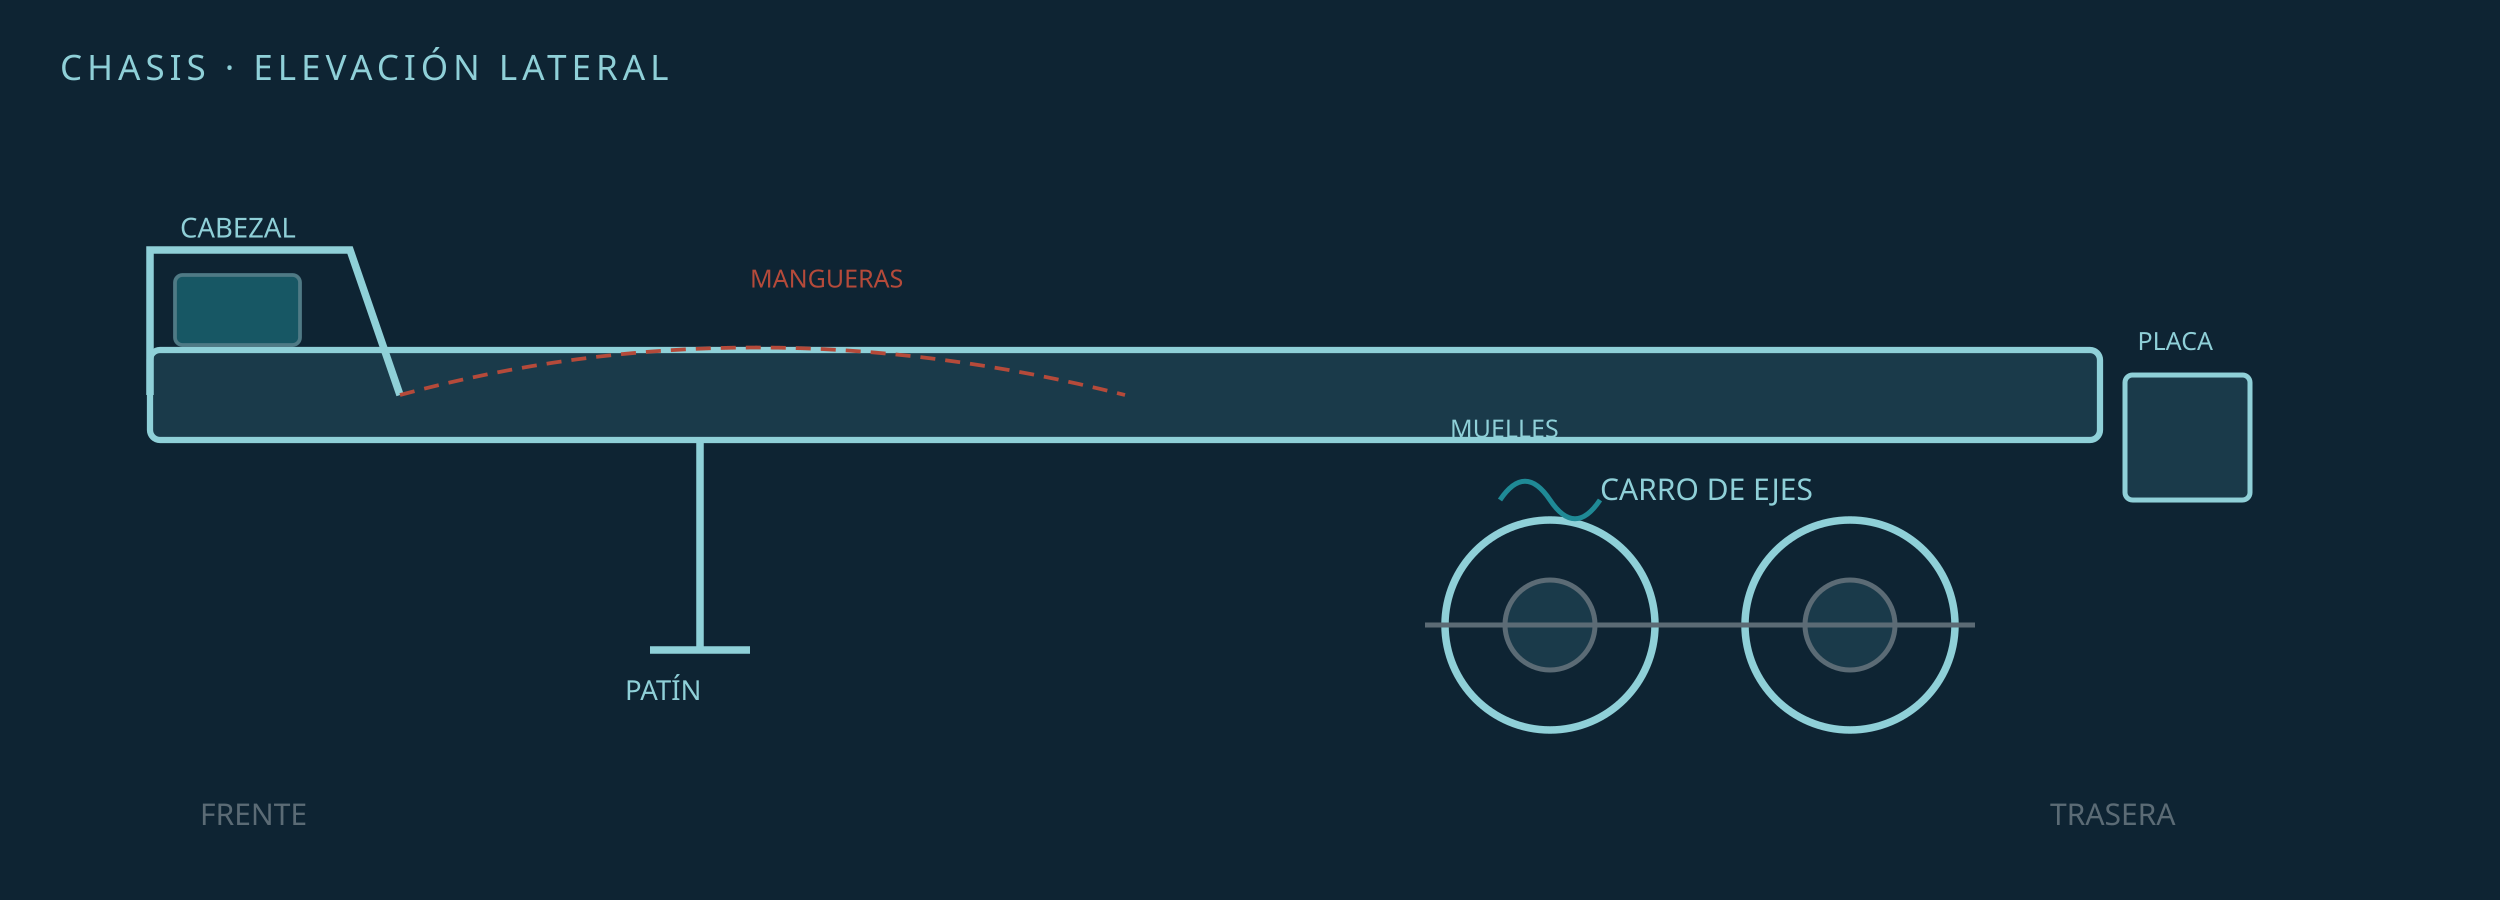
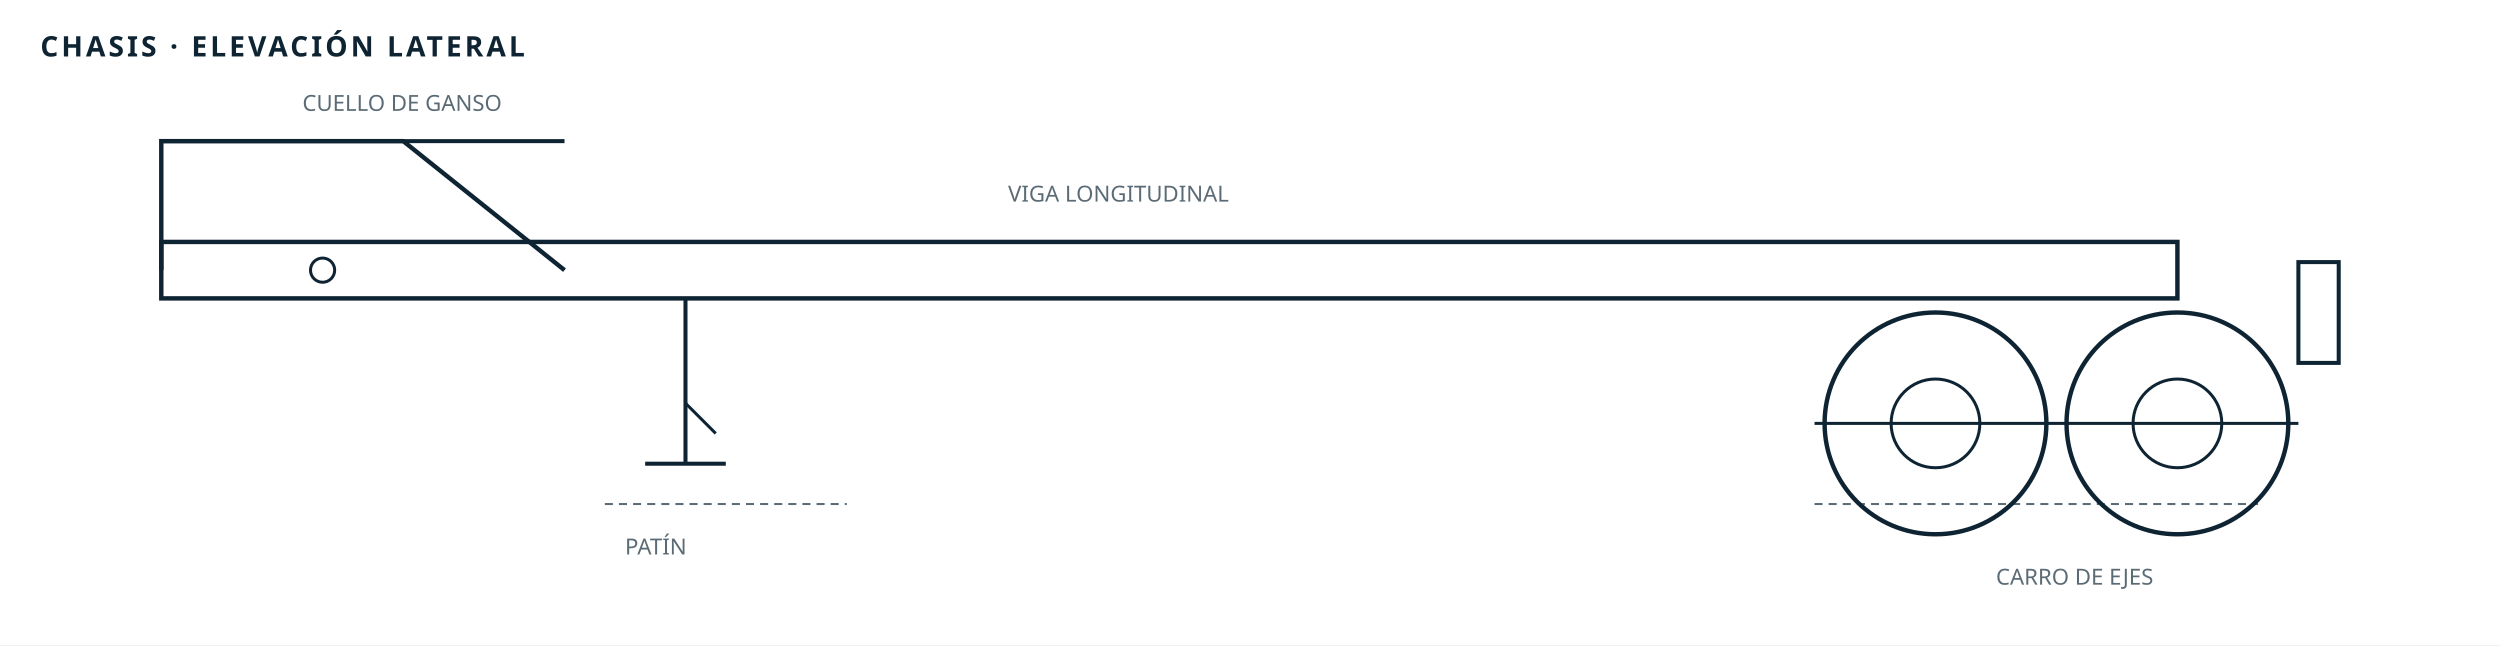
- <svg xmlns="http://www.w3.org/2000/svg" viewBox="0 0 1000 360" width="1000" height="360">
-   <rect width="1000" height="360" fill="#0e2433" />
-   <text x="24" y="32" fill="#8fd0d8" font-family="system-ui,sans-serif" font-size="14" letter-spacing="2">CHASIS · ELEVACIÓN LATERAL</text>
-   <rect x="60" y="140" width="780" height="36" rx="4" fill="#1a3a4a" stroke="#8fd0d8" stroke-width="2.5" />
-   <path d="M60 158 L60 100 L140 100 L160 158" fill="none" stroke="#8fd0d8" stroke-width="3" />
-   <rect x="70" y="110" width="50" height="28" rx="3" fill="#1f8a96" opacity="0.5" stroke="#8fd0d8" stroke-width="1.5" />
-   <text x="72" y="95" fill="#8fd0d8" font-size="11" font-family="system-ui">CABEZAL</text>
-   <line x1="280" y1="176" x2="280" y2="260" stroke="#8fd0d8" stroke-width="3" />
-   <line x1="260" y1="260" x2="300" y2="260" stroke="#8fd0d8" stroke-width="3" />
-   <text x="250" y="280" fill="#8fd0d8" font-size="11" font-family="system-ui">PATÍN</text>
-   <circle cx="620" cy="250" r="42" fill="#0e2433" stroke="#8fd0d8" stroke-width="3" />
-   <circle cx="620" cy="250" r="18" fill="#1a3a4a" stroke="#5b6b75" stroke-width="2" />
-   <circle cx="740" cy="250" r="42" fill="#0e2433" stroke="#8fd0d8" stroke-width="3" />
-   <circle cx="740" cy="250" r="18" fill="#1a3a4a" stroke="#5b6b75" stroke-width="2" />
-   <line x1="570" y1="250" x2="790" y2="250" stroke="#5b6b75" stroke-width="2" />
-   <text x="640" y="200" fill="#8fd0d8" font-size="12" font-family="system-ui">CARRO DE EJES</text>
-   <path d="M600 200 Q610 185 620 200 Q630 215 640 200" fill="none" stroke="#1f8a96" stroke-width="2" />
-   <text x="580" y="175" fill="#8fd0d8" font-size="10" font-family="system-ui">MUELLES</text>
-   <rect x="850" y="150" width="50" height="50" rx="3" fill="#1a3a4a" stroke="#8fd0d8" stroke-width="2" />
-   <text x="855" y="140" fill="#8fd0d8" font-size="10" font-family="system-ui">PLACA</text>
-   <path d="M160 158 Q300 120 450 158" fill="none" stroke="#b54a3a" stroke-width="1.5" stroke-dasharray="6 4" />
-   <text x="300" y="115" fill="#b54a3a" font-size="10" font-family="system-ui">MANGUERAS</text>
-   <text x="80" y="330" fill="#5b6b75" font-size="12" font-family="system-ui">FRENTE</text>
-   <text x="820" y="330" fill="#5b6b75" font-size="12" font-family="system-ui">TRASERA</text>
+ <svg xmlns="http://www.w3.org/2000/svg" viewBox="0 0 1240 320" width="1240" height="320">
+   <rect width="1240" height="320" fill="#ffffff" />
+   <text x="20" y="28" fill="#0e2433" font-family="system-ui,sans-serif" font-size="14" font-weight="600" letter-spacing="1.5">CHASIS · ELEVACIÓN LATERAL</text>
+   <rect x="80" y="120" width="1000" height="28" fill="none" stroke="#0e2433" stroke-width="2.2" />
+   <path d="M80 134 L80 70 L200 70 L280 134" fill="none" stroke="#0e2433" stroke-width="2.2" />
+   <line x1="80" y1="70" x2="280" y2="70" stroke="#0e2433" stroke-width="2" />
+   <line x1="340" y1="148" x2="340" y2="230" stroke="#0e2433" stroke-width="2" />
+   <line x1="320" y1="230" x2="360" y2="230" stroke="#0e2433" stroke-width="2" />
+   <path d="M340 200 L355 215" stroke="#0e2433" stroke-width="1.5" />
+   <line x1="300" y1="250" x2="420" y2="250" stroke="#5b6b75" stroke-width="1" stroke-dasharray="4 3" />
+   <line x1="900" y1="250" x2="1120" y2="250" stroke="#5b6b75" stroke-width="1" stroke-dasharray="4 3" />
+   <circle cx="960" cy="210" r="55" fill="none" stroke="#0e2433" stroke-width="2.2" />
+   <circle cx="960" cy="210" r="22" fill="none" stroke="#0e2433" stroke-width="1.5" />
+   <circle cx="1080" cy="210" r="55" fill="none" stroke="#0e2433" stroke-width="2.2" />
+   <circle cx="1080" cy="210" r="22" fill="none" stroke="#0e2433" stroke-width="1.5" />
+   <line x1="900" y1="210" x2="1140" y2="210" stroke="#0e2433" stroke-width="1.5" />
+   <rect x="1140" y="130" width="20" height="50" fill="none" stroke="#0e2433" stroke-width="2" />
+   <circle cx="160" cy="134" r="6" fill="none" stroke="#0e2433" stroke-width="1.5" />
+   <text x="500" y="100" fill="#5b6b75" font-size="11" font-family="system-ui">VIGA LONGITUDINAL</text>
+   <text x="150" y="55" fill="#5b6b75" font-size="11" font-family="system-ui">CUELLO DE GANSO</text>
+   <text x="310" y="275" fill="#5b6b75" font-size="11" font-family="system-ui">PATÍN</text>
+   <text x="990" y="290" fill="#5b6b75" font-size="11" font-family="system-ui">CARRO DE EJES</text>
</svg>
